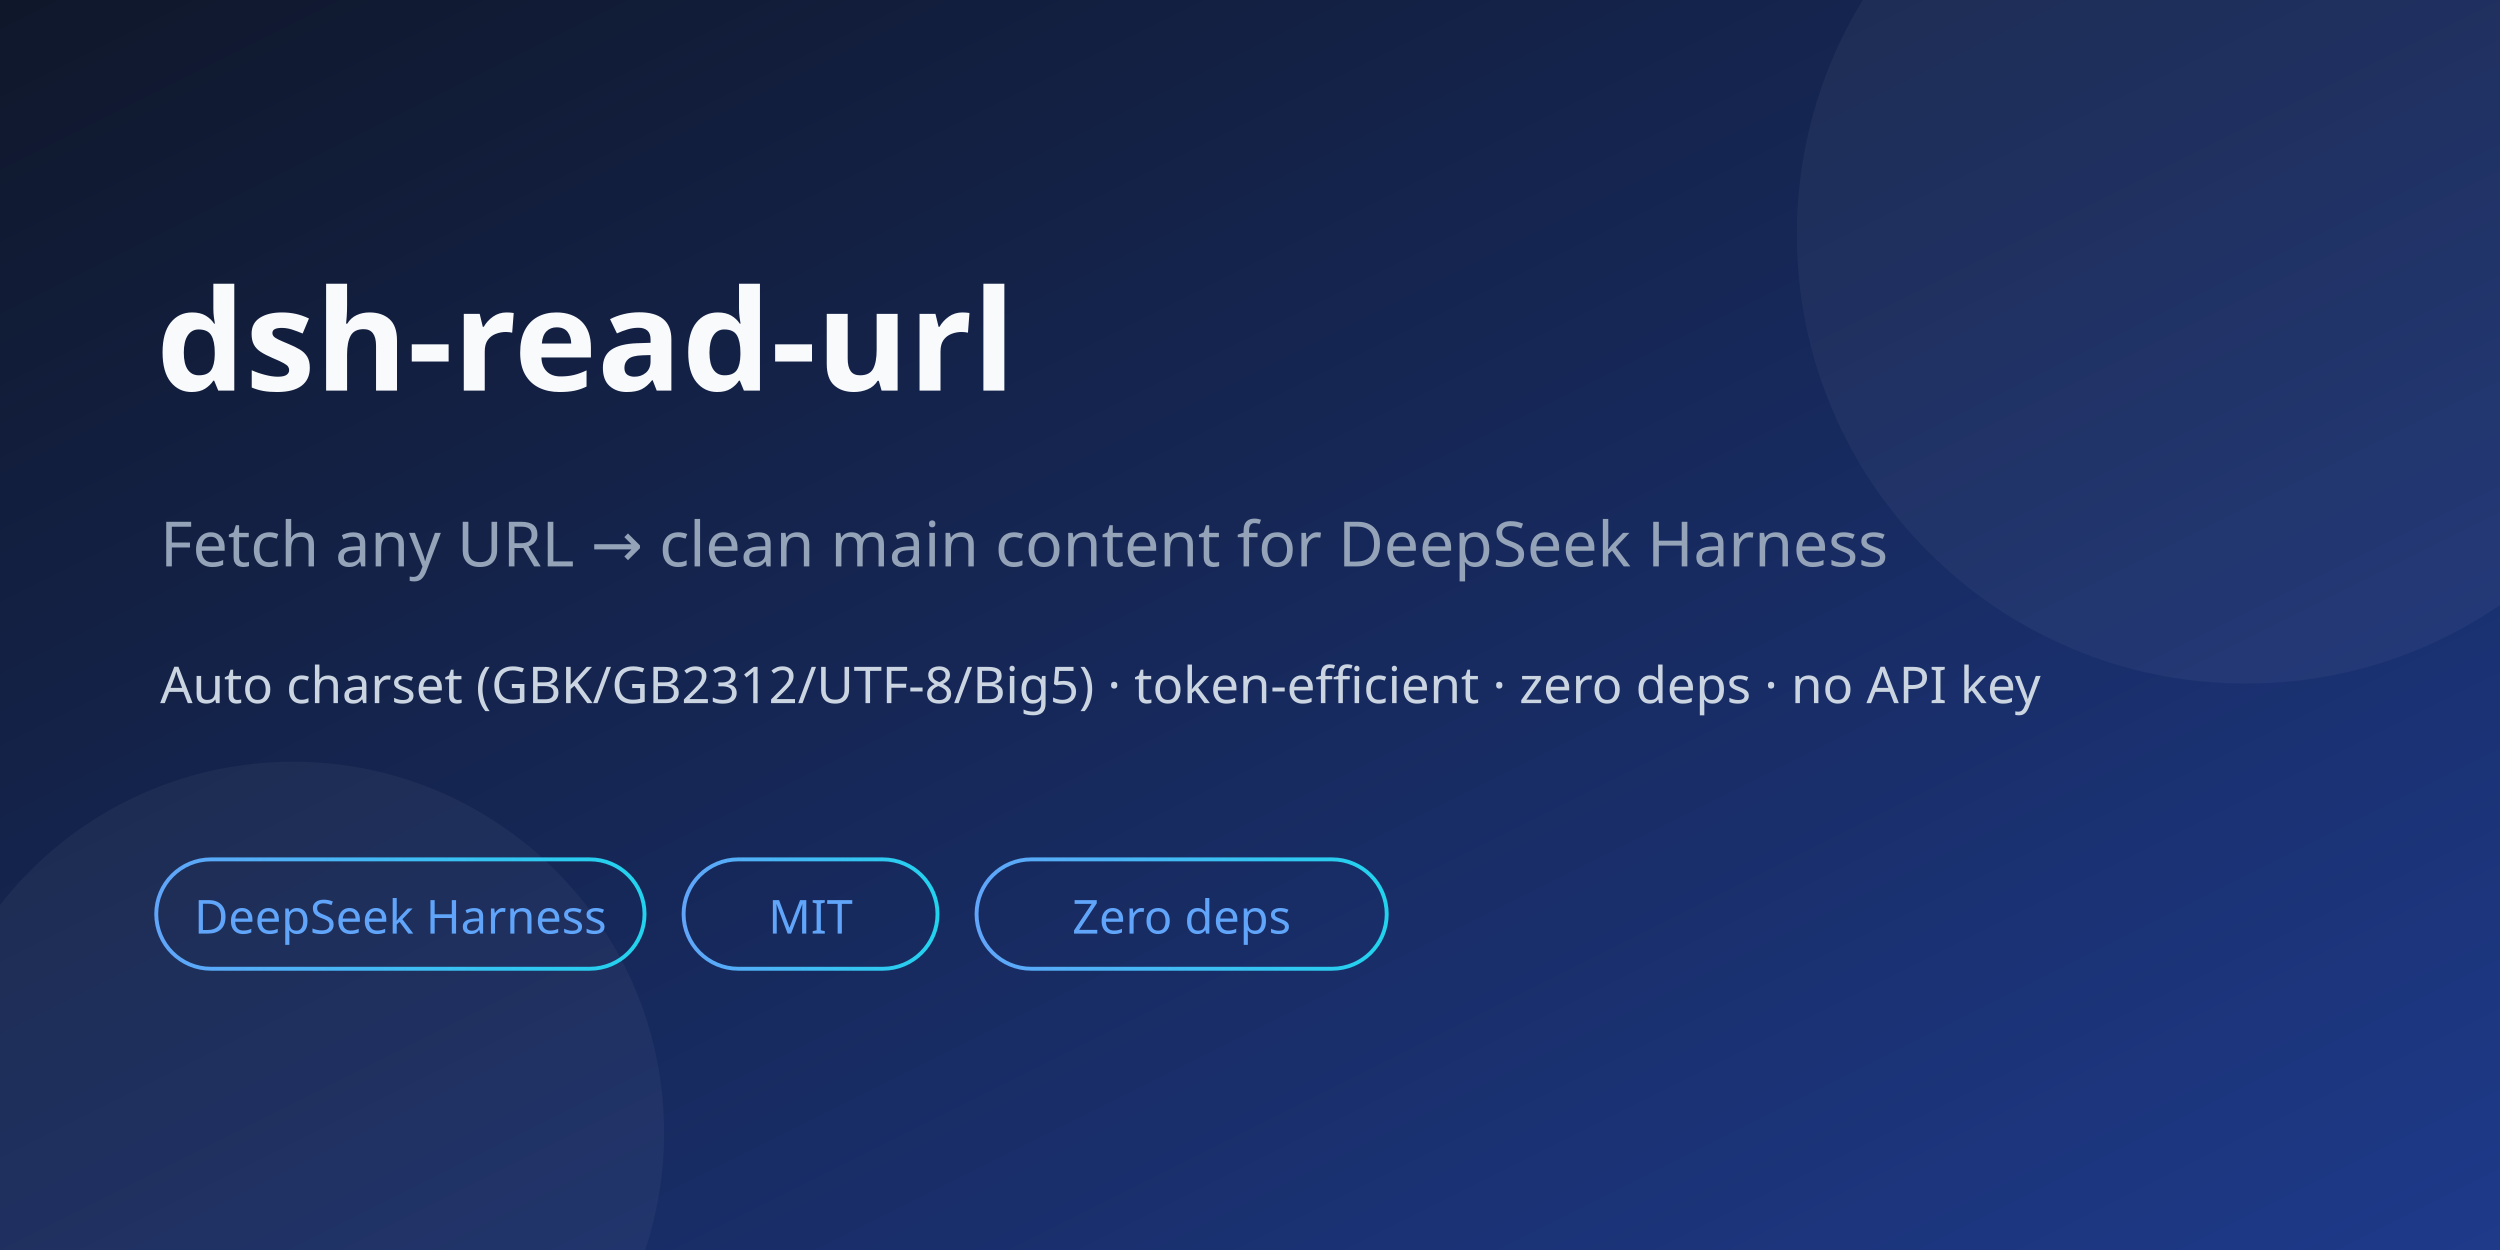
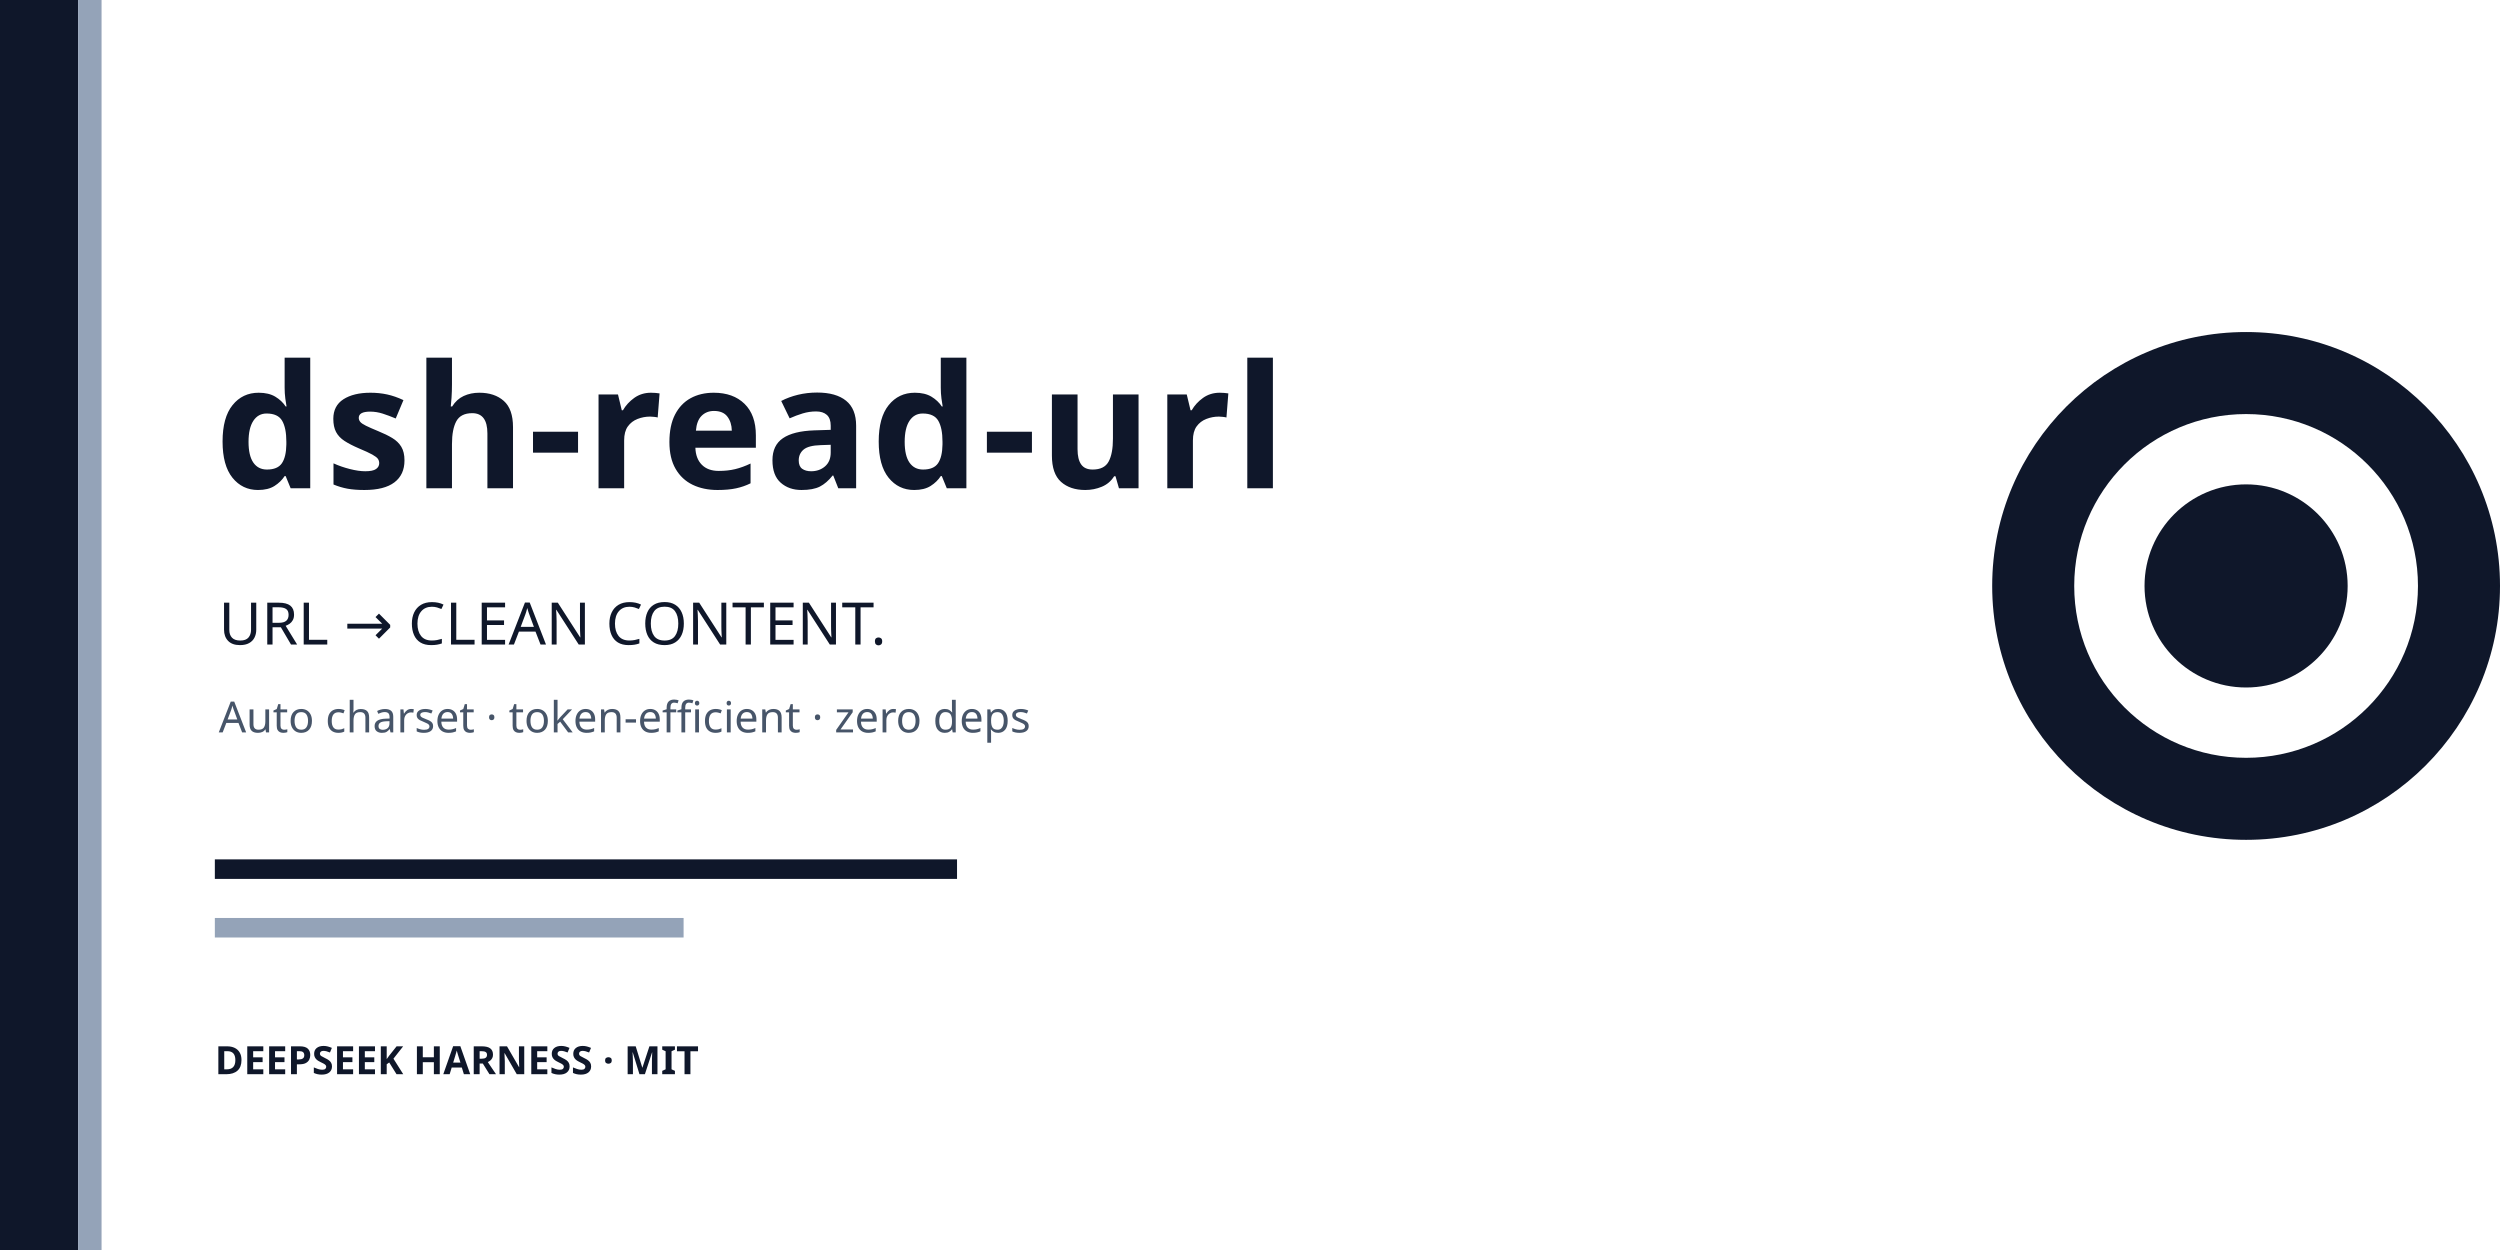
<svg xmlns="http://www.w3.org/2000/svg" width="1280" height="640" viewBox="0 0 1280 640">
-   <defs>
-     <linearGradient id="bg" x1="0" y1="0" x2="1" y2="1">
-       <stop offset="0%" stop-color="#0f172a" />
-       <stop offset="100%" stop-color="#1e3a8a" />
-     </linearGradient>
-     <linearGradient id="acc" x1="0" y1="0" x2="1" y2="0">
-       <stop offset="0%" stop-color="#60a5fa" />
-       <stop offset="100%" stop-color="#22d3ee" />
-     </linearGradient>
-   </defs>
-   <rect width="1280" height="640" fill="url(#bg)" />
-   <circle cx="1150" cy="120" r="230" fill="#ffffff" opacity="0.04" />
-   <circle cx="150" cy="580" r="190" fill="#ffffff" opacity="0.04" />
-   <text x="80" y="200" font-family="'Segoe UI', system-ui, sans-serif" font-size="72" font-weight="700" fill="#f8fafc">dsh-read-url</text>
-   <text x="82" y="290" font-family="'Segoe UI', system-ui, sans-serif" font-size="32" fill="#94a3b8">Fetch any URL → clean main content for DeepSeek Harness</text>
-   <text x="82" y="360" font-family="'Segoe UI', system-ui, sans-serif" font-size="26" fill="#cbd5e1">Auto charset (GBK/GB2312/UTF-8/Big5) · token-efficient · zero deps · no API key</text>
-   <rect x="80" y="440" width="250" height="56" rx="28" fill="none" stroke="url(#acc)" stroke-width="2" />
-   <text x="205" y="478" text-anchor="middle" font-family="'Segoe UI', system-ui, sans-serif" font-size="24" fill="#60a5fa">DeepSeek Harness</text>
-   <rect x="350" y="440" width="130" height="56" rx="28" fill="none" stroke="url(#acc)" stroke-width="2" />
-   <text x="415" y="478" text-anchor="middle" font-family="'Segoe UI', system-ui, sans-serif" font-size="24" fill="#60a5fa">MIT</text>
-   <rect x="500" y="440" width="210" height="56" rx="28" fill="none" stroke="url(#acc)" stroke-width="2" />
-   <text x="605" y="478" text-anchor="middle" font-family="'Segoe UI', system-ui, sans-serif" font-size="24" fill="#60a5fa">Zero deps</text>
+   <rect width="1280" height="640" fill="#ffffff" />
+   <rect x="0" y="0" width="40" height="640" fill="#0f172a" />
+   <rect x="40" y="0" width="12" height="640" fill="#94a3b8" />
+   <text x="110" y="250" font-family="'Segoe UI', system-ui, sans-serif" font-size="88" font-weight="800" fill="#0f172a" letter-spacing="1">dsh-read-url</text>
+   <text x="112" y="330" font-family="'Segoe UI', system-ui, sans-serif" font-size="30" font-weight="400" fill="#0f172a">URL → CLEAN CONTENT.</text>
+   <text x="112" y="375" font-family="'Segoe UI', system-ui, sans-serif" font-size="22" fill="#475569">Auto charset · token-efficient · zero deps</text>
+   <rect x="110" y="440" width="380" height="10" fill="#0f172a" />
+   <rect x="110" y="470" width="240" height="10" fill="#94a3b8" />
+   <text x="110" y="550" font-family="'Segoe UI', system-ui, sans-serif" font-size="20" font-weight="600" fill="#0f172a">DEEPSEEK HARNESS · MIT</text>
+   <circle cx="1150" cy="300" r="130" fill="#0f172a" />
+   <circle cx="1150" cy="300" r="88" fill="#ffffff" />
+   <circle cx="1150" cy="300" r="52" fill="#0f172a" />
</svg>
